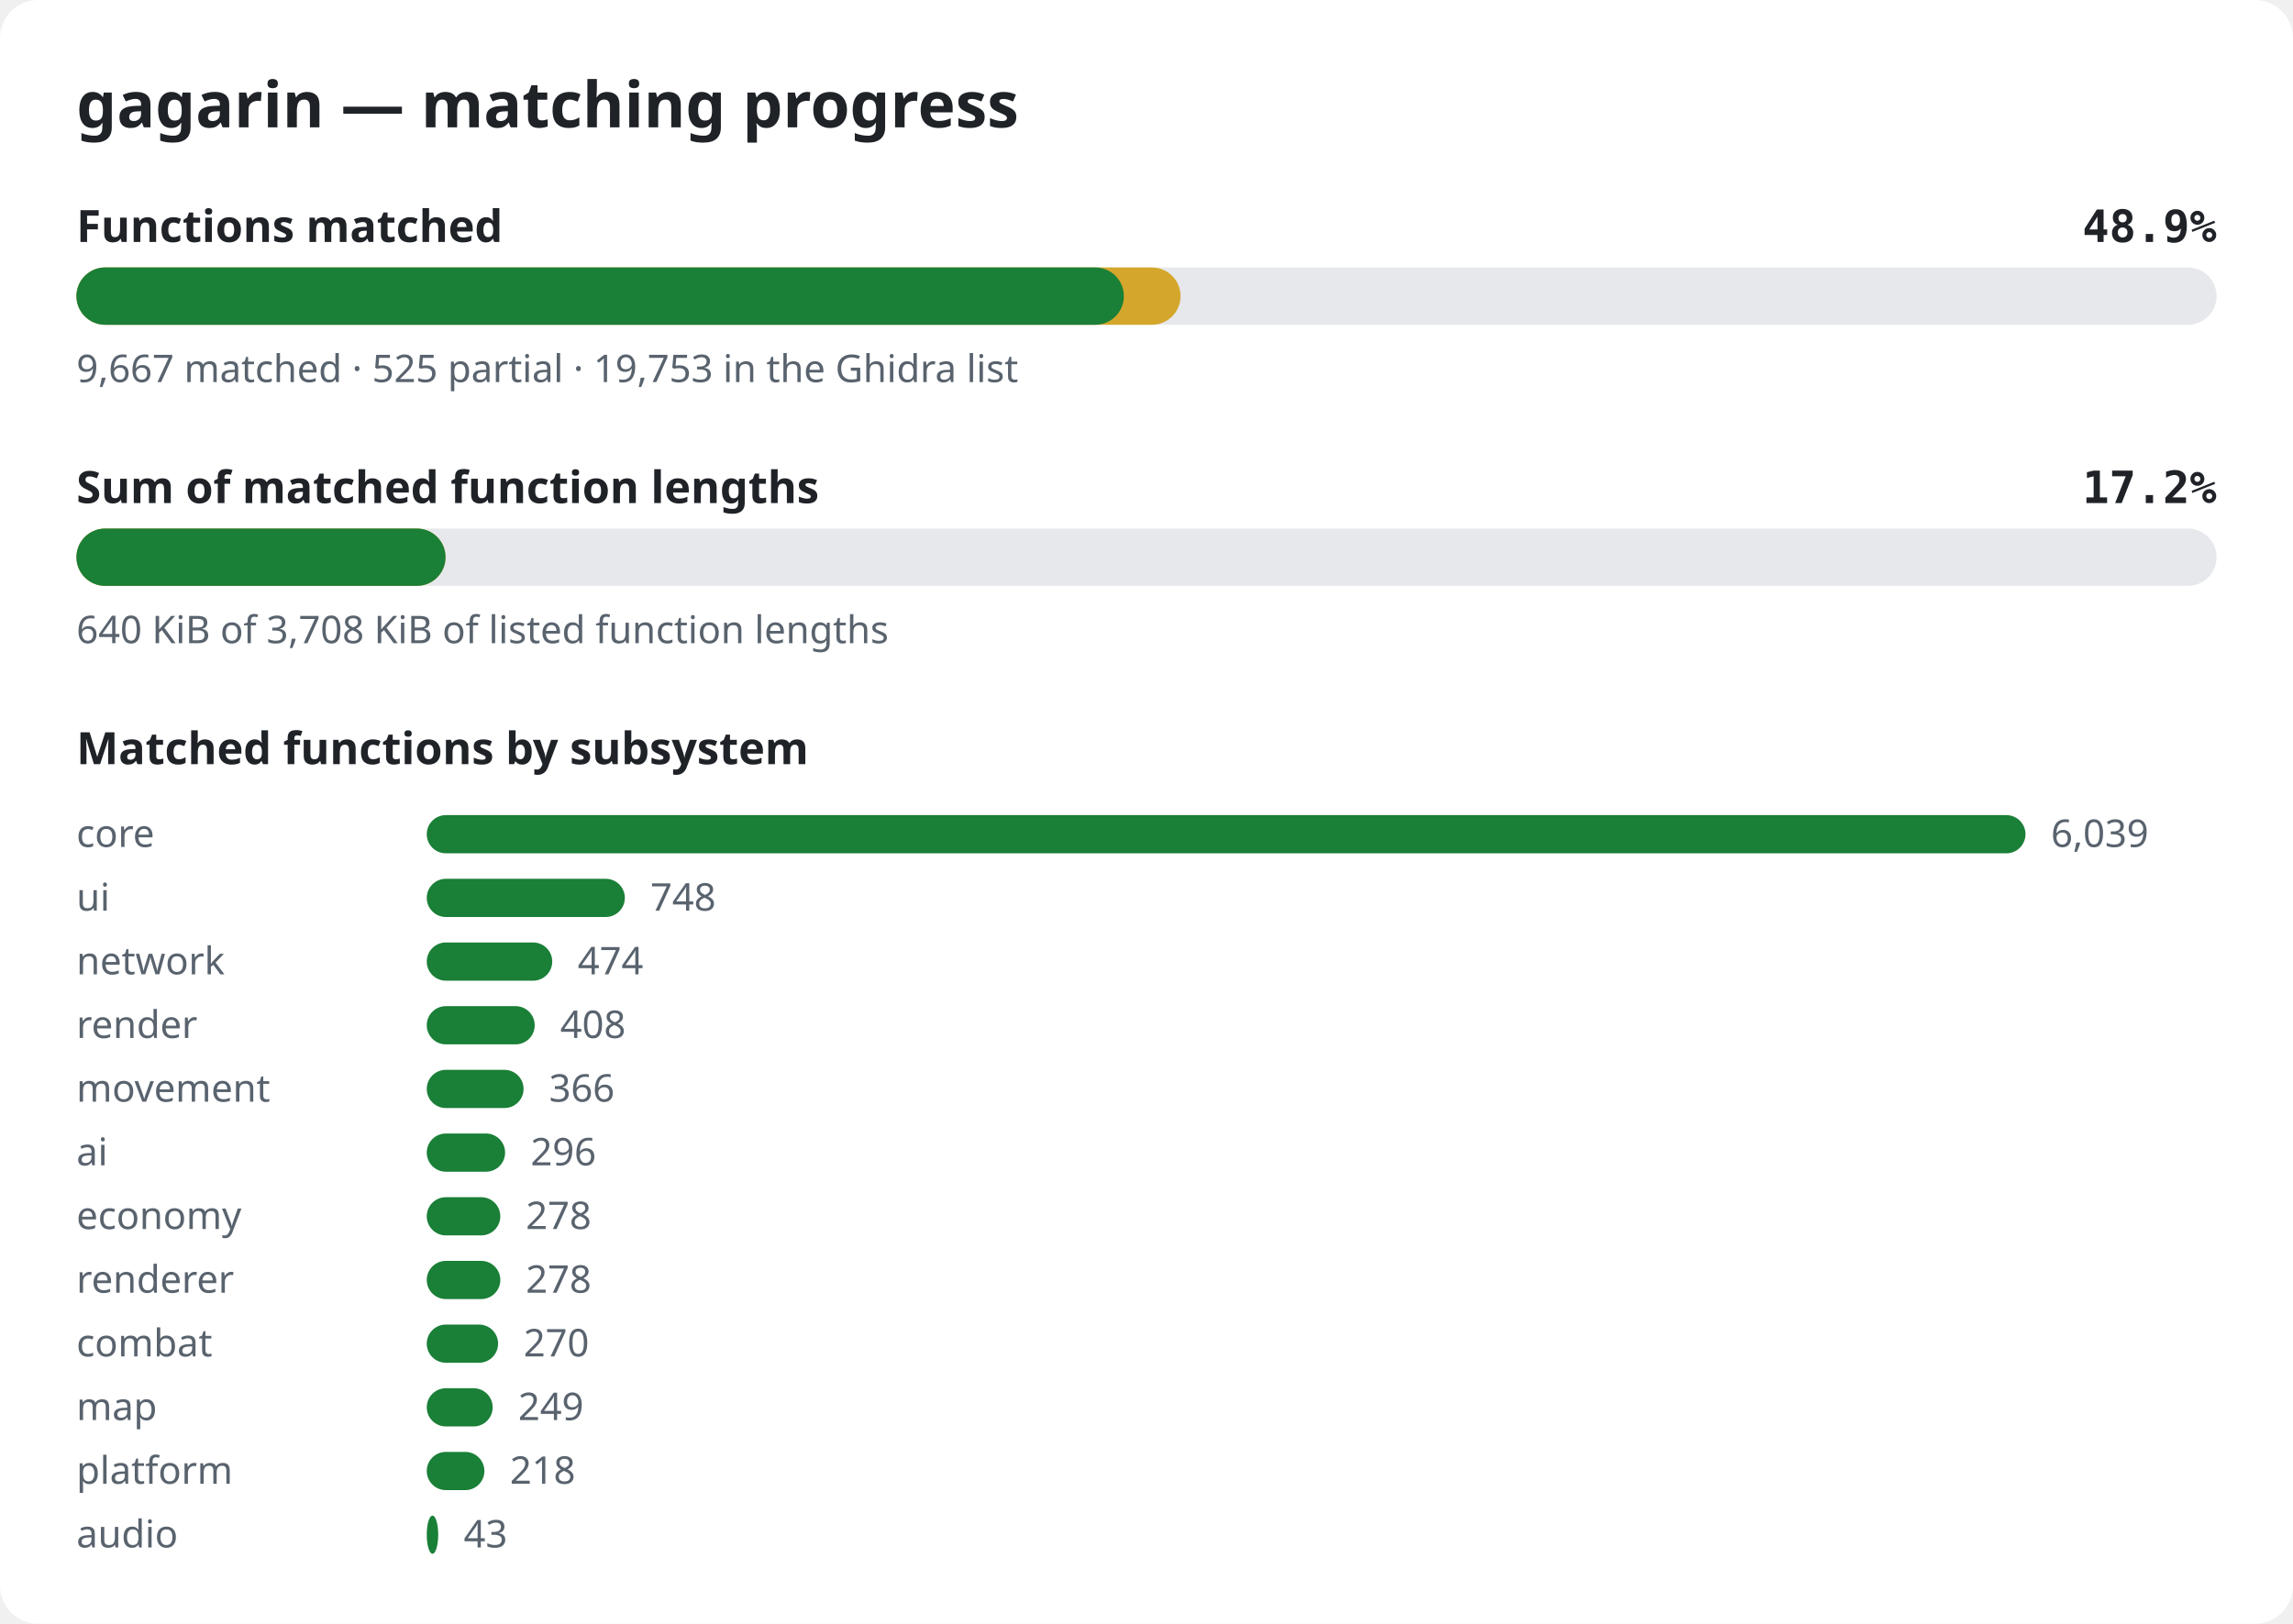
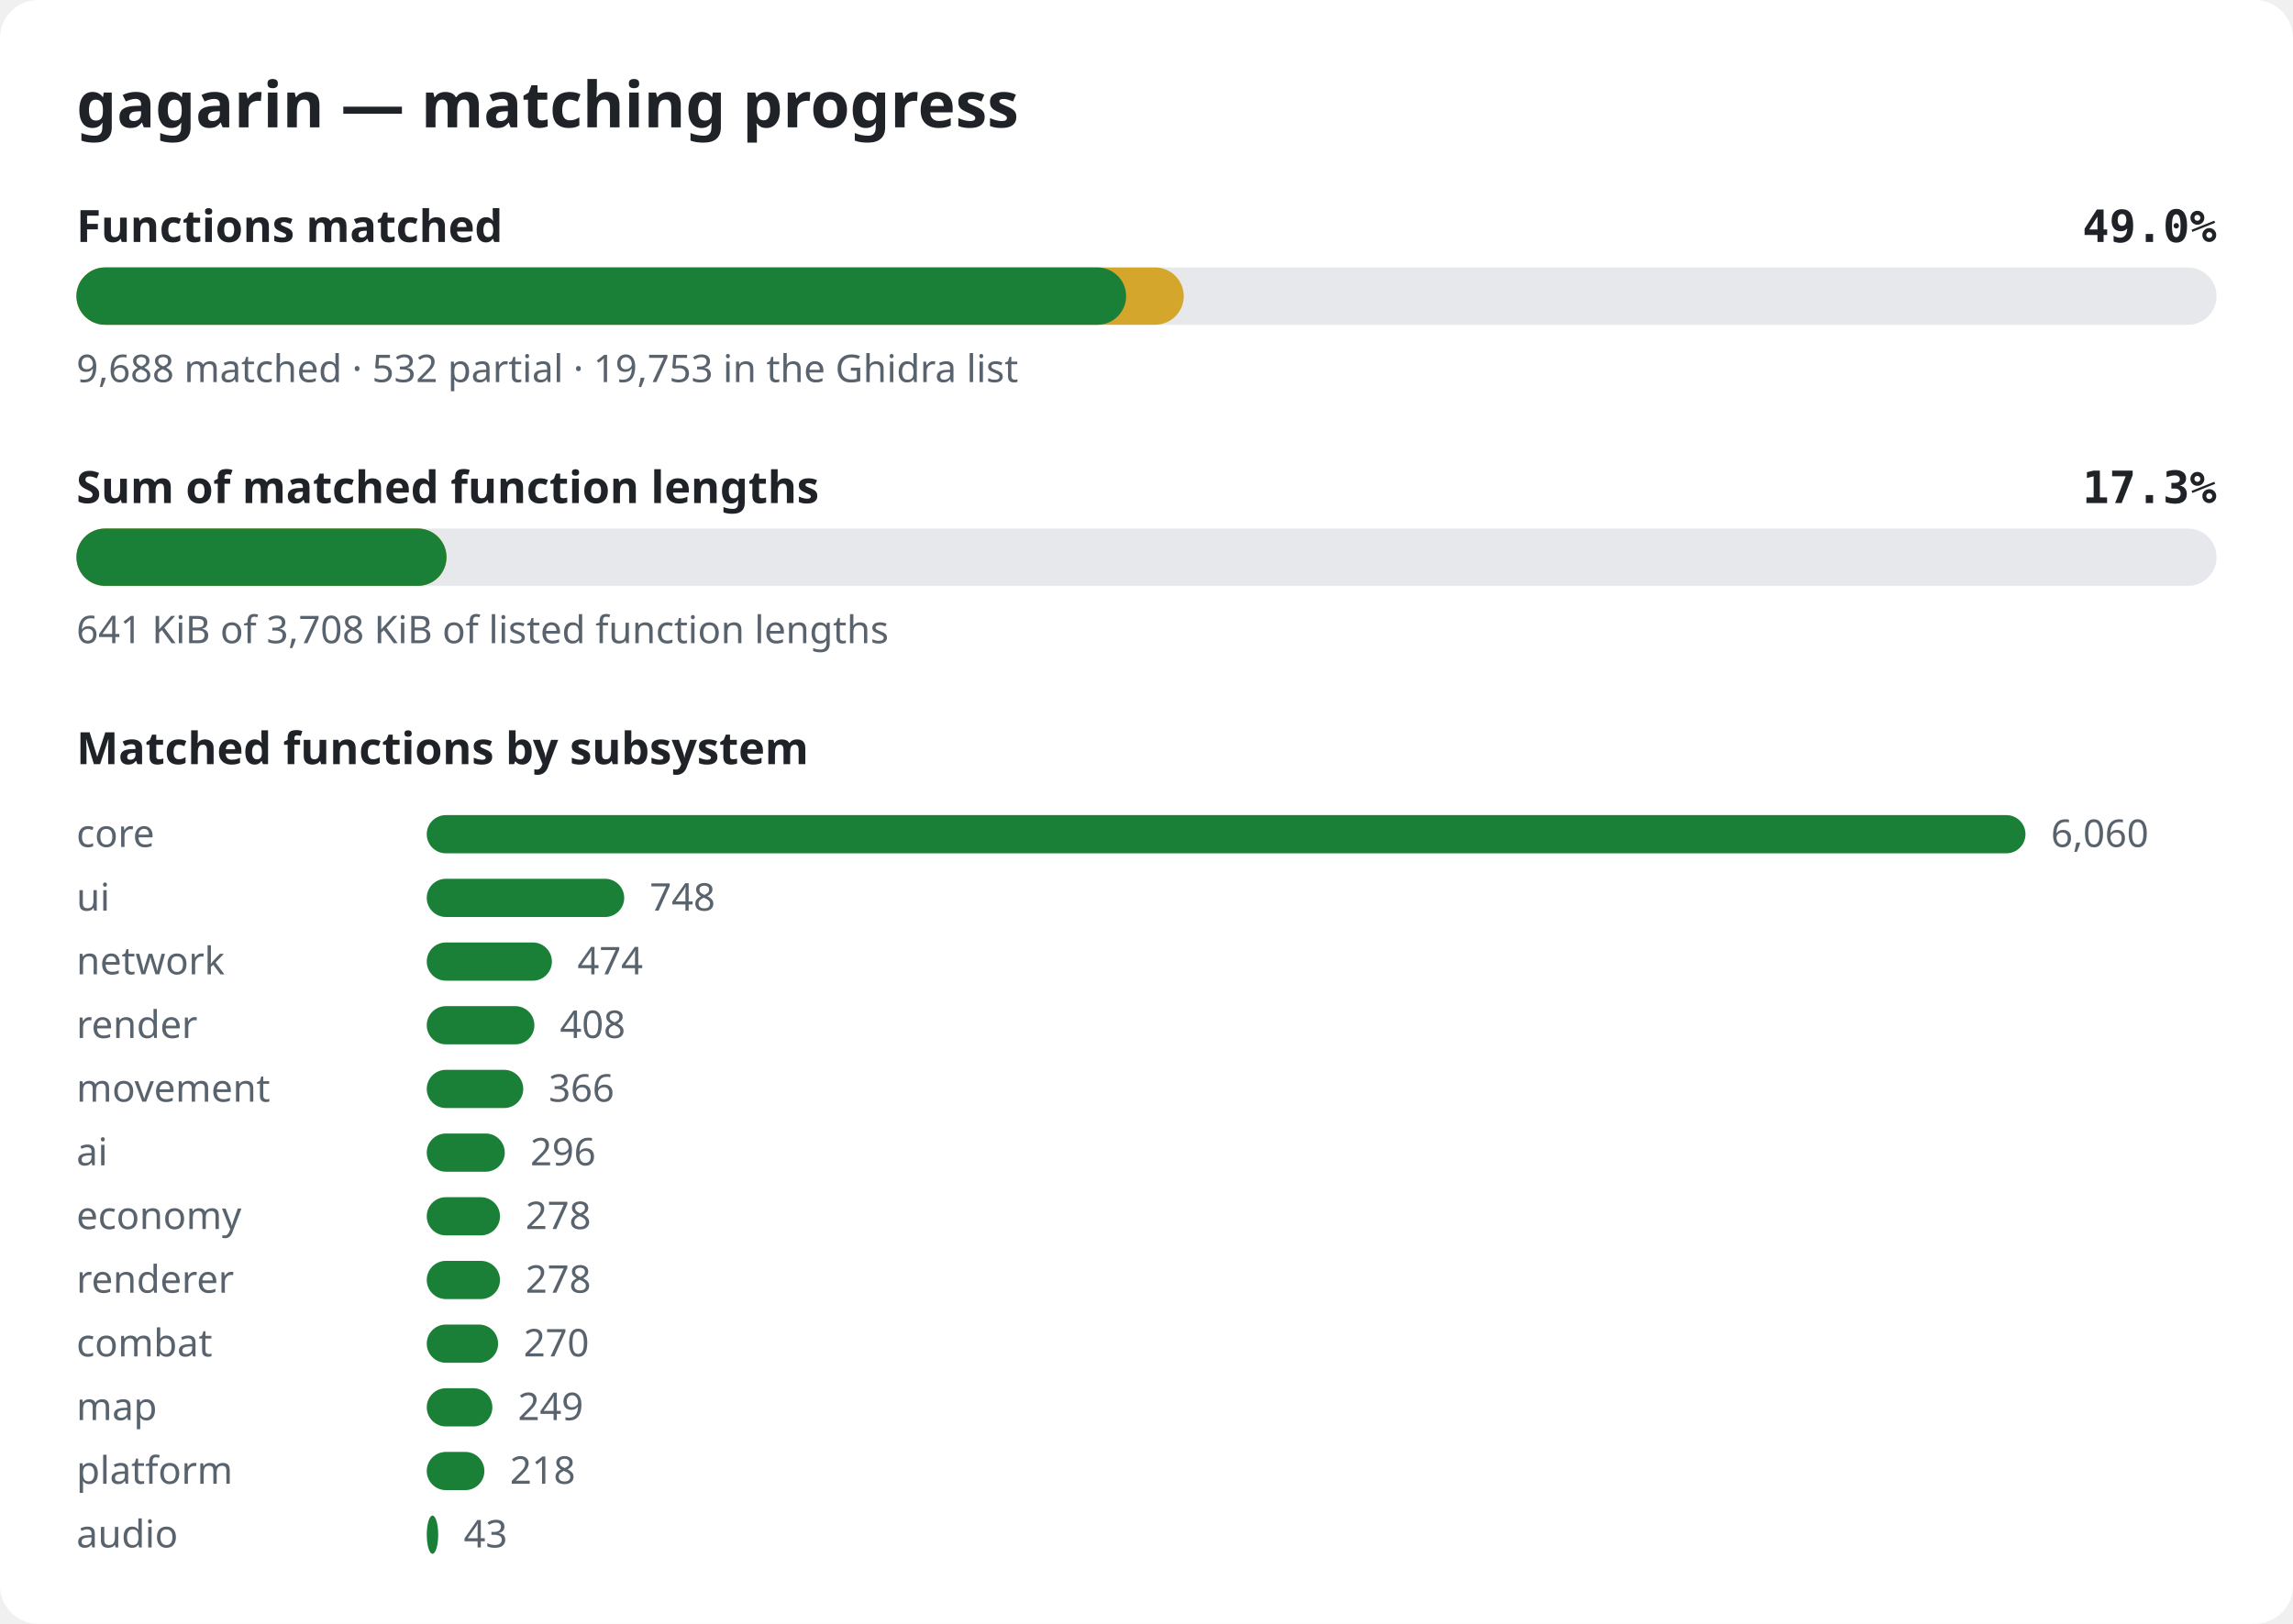
<svg xmlns="http://www.w3.org/2000/svg" width="720" height="510" viewBox="0 0 720 510" role="img" aria-label="gagarin matching progress">
  <style>.bg{fill:#ffffff}.title{font:600 20px sans-serif;fill:#1f2328}.label{font:600 14px sans-serif;fill:#1f2328}.pct{font:600 14px monospace;fill:#1f2328}.note{font:12px sans-serif;fill:#59636e}.track{fill:#e6e8eb}.done{fill:#1a7f37}.partial{fill:#d4a72c}@media (prefers-color-scheme: dark){.bg{fill:#0d1117}.title,.label,.pct{fill:#e6edf3}.note{fill:#9198a1}.track{fill:#262c36}.done{fill:#3fb950}.partial{fill:#d29922}}</style>
  <rect width="720" height="510" rx="12" class="bg" />
  <text x="24" y="40" class="title">gagarin — matching progress</text>
  <text x="24" y="76" class="label">Functions matched</text>
-   <text x="696" y="76" class="pct" text-anchor="end">48.9%</text>
+   <text x="696" y="76" class="pct" text-anchor="end">49.0%</text>
  <rect x="24" y="84" width="672" height="18" rx="9" class="track" />
-   <rect x="24" y="84" width="346.7" height="18" rx="9" class="partial" />
-   <rect x="24" y="84" width="328.9" height="18" rx="9" class="done" />
-   <text x="24" y="120" class="note">9,667 matched · 525 partial · 19,753 in the Ghidra list</text>
+   <rect x="24" y="84" width="347.7" height="18" rx="9" class="partial" />
+   <rect x="24" y="84" width="329.6" height="18" rx="9" class="done" />
+   <text x="24" y="120" class="note">9,688 matched · 532 partial · 19,753 in the Ghidra list</text>
  <text x="24" y="158" class="label">Sum of matched function lengths</text>
-   <text x="696" y="158" class="pct" text-anchor="end">17.2%</text>
+   <text x="696" y="158" class="pct" text-anchor="end">17.3%</text>
  <rect x="24" y="166" width="672" height="18" rx="9" class="track" />
-   <rect x="24" y="166" width="115.9" height="18" rx="9" class="partial" />
-   <rect x="24" y="166" width="115.9" height="18" rx="9" class="done" />
-   <text x="24" y="202" class="note">640 KiB of 3,708 KiB of listed function lengths</text>
+   <rect x="24" y="166" width="116.2" height="18" rx="9" class="partial" />
+   <rect x="24" y="166" width="116.2" height="18" rx="9" class="done" />
+   <text x="24" y="202" class="note">641 KiB of 3,708 KiB of listed function lengths</text>
  <text x="24" y="240" class="label">Matched functions by subsystem</text>
  <text x="24" y="266" class="note">core</text>
  <rect x="134" y="256" width="502.0" height="12" rx="6" class="done" />
-   <text x="644.0" y="266" class="note">6,039</text>
+   <text x="644.0" y="266" class="note">6,060</text>
  <text x="24" y="286" class="note">ui</text>
-   <rect x="134" y="276" width="62.2" height="12" rx="6" class="done" />
-   <text x="204.2" y="286" class="note">748</text>
+   <rect x="134" y="276" width="62.0" height="12" rx="6" class="done" />
+   <text x="204.0" y="286" class="note">748</text>
  <text x="24" y="306" class="note">network</text>
-   <rect x="134" y="296" width="39.4" height="12" rx="6" class="done" />
-   <text x="181.4" y="306" class="note">474</text>
+   <rect x="134" y="296" width="39.3" height="12" rx="6" class="done" />
+   <text x="181.3" y="306" class="note">474</text>
  <text x="24" y="326" class="note">render</text>
-   <rect x="134" y="316" width="33.9" height="12" rx="6" class="done" />
-   <text x="175.9" y="326" class="note">408</text>
+   <rect x="134" y="316" width="33.8" height="12" rx="6" class="done" />
+   <text x="175.8" y="326" class="note">408</text>
  <text x="24" y="346" class="note">movement</text>
-   <rect x="134" y="336" width="30.4" height="12" rx="6" class="done" />
-   <text x="172.4" y="346" class="note">366</text>
+   <rect x="134" y="336" width="30.3" height="12" rx="6" class="done" />
+   <text x="172.3" y="346" class="note">366</text>
  <text x="24" y="366" class="note">ai</text>
-   <rect x="134" y="356" width="24.6" height="12" rx="6" class="done" />
-   <text x="166.6" y="366" class="note">296</text>
+   <rect x="134" y="356" width="24.5" height="12" rx="6" class="done" />
+   <text x="166.5" y="366" class="note">296</text>
  <text x="24" y="386" class="note">economy</text>
-   <rect x="134" y="376" width="23.1" height="12" rx="6" class="done" />
-   <text x="165.1" y="386" class="note">278</text>
+   <rect x="134" y="376" width="23.0" height="12" rx="6" class="done" />
+   <text x="165.0" y="386" class="note">278</text>
  <text x="24" y="406" class="note">renderer</text>
-   <rect x="134" y="396" width="23.1" height="12" rx="6" class="done" />
-   <text x="165.1" y="406" class="note">278</text>
+   <rect x="134" y="396" width="23.0" height="12" rx="6" class="done" />
+   <text x="165.0" y="406" class="note">278</text>
  <text x="24" y="426" class="note">combat</text>
  <rect x="134" y="416" width="22.4" height="12" rx="6" class="done" />
  <text x="164.4" y="426" class="note">270</text>
  <text x="24" y="446" class="note">map</text>
-   <rect x="134" y="436" width="20.7" height="12" rx="6" class="done" />
-   <text x="162.7" y="446" class="note">249</text>
+   <rect x="134" y="436" width="20.6" height="12" rx="6" class="done" />
+   <text x="162.6" y="446" class="note">249</text>
  <text x="24" y="466" class="note">platform</text>
  <rect x="134" y="456" width="18.1" height="12" rx="6" class="done" />
  <text x="160.1" y="466" class="note">218</text>
  <text x="24" y="486" class="note">audio</text>
  <rect x="134" y="476" width="3.6" height="12" rx="6" class="done" />
  <text x="145.6" y="486" class="note">43</text>
</svg>
